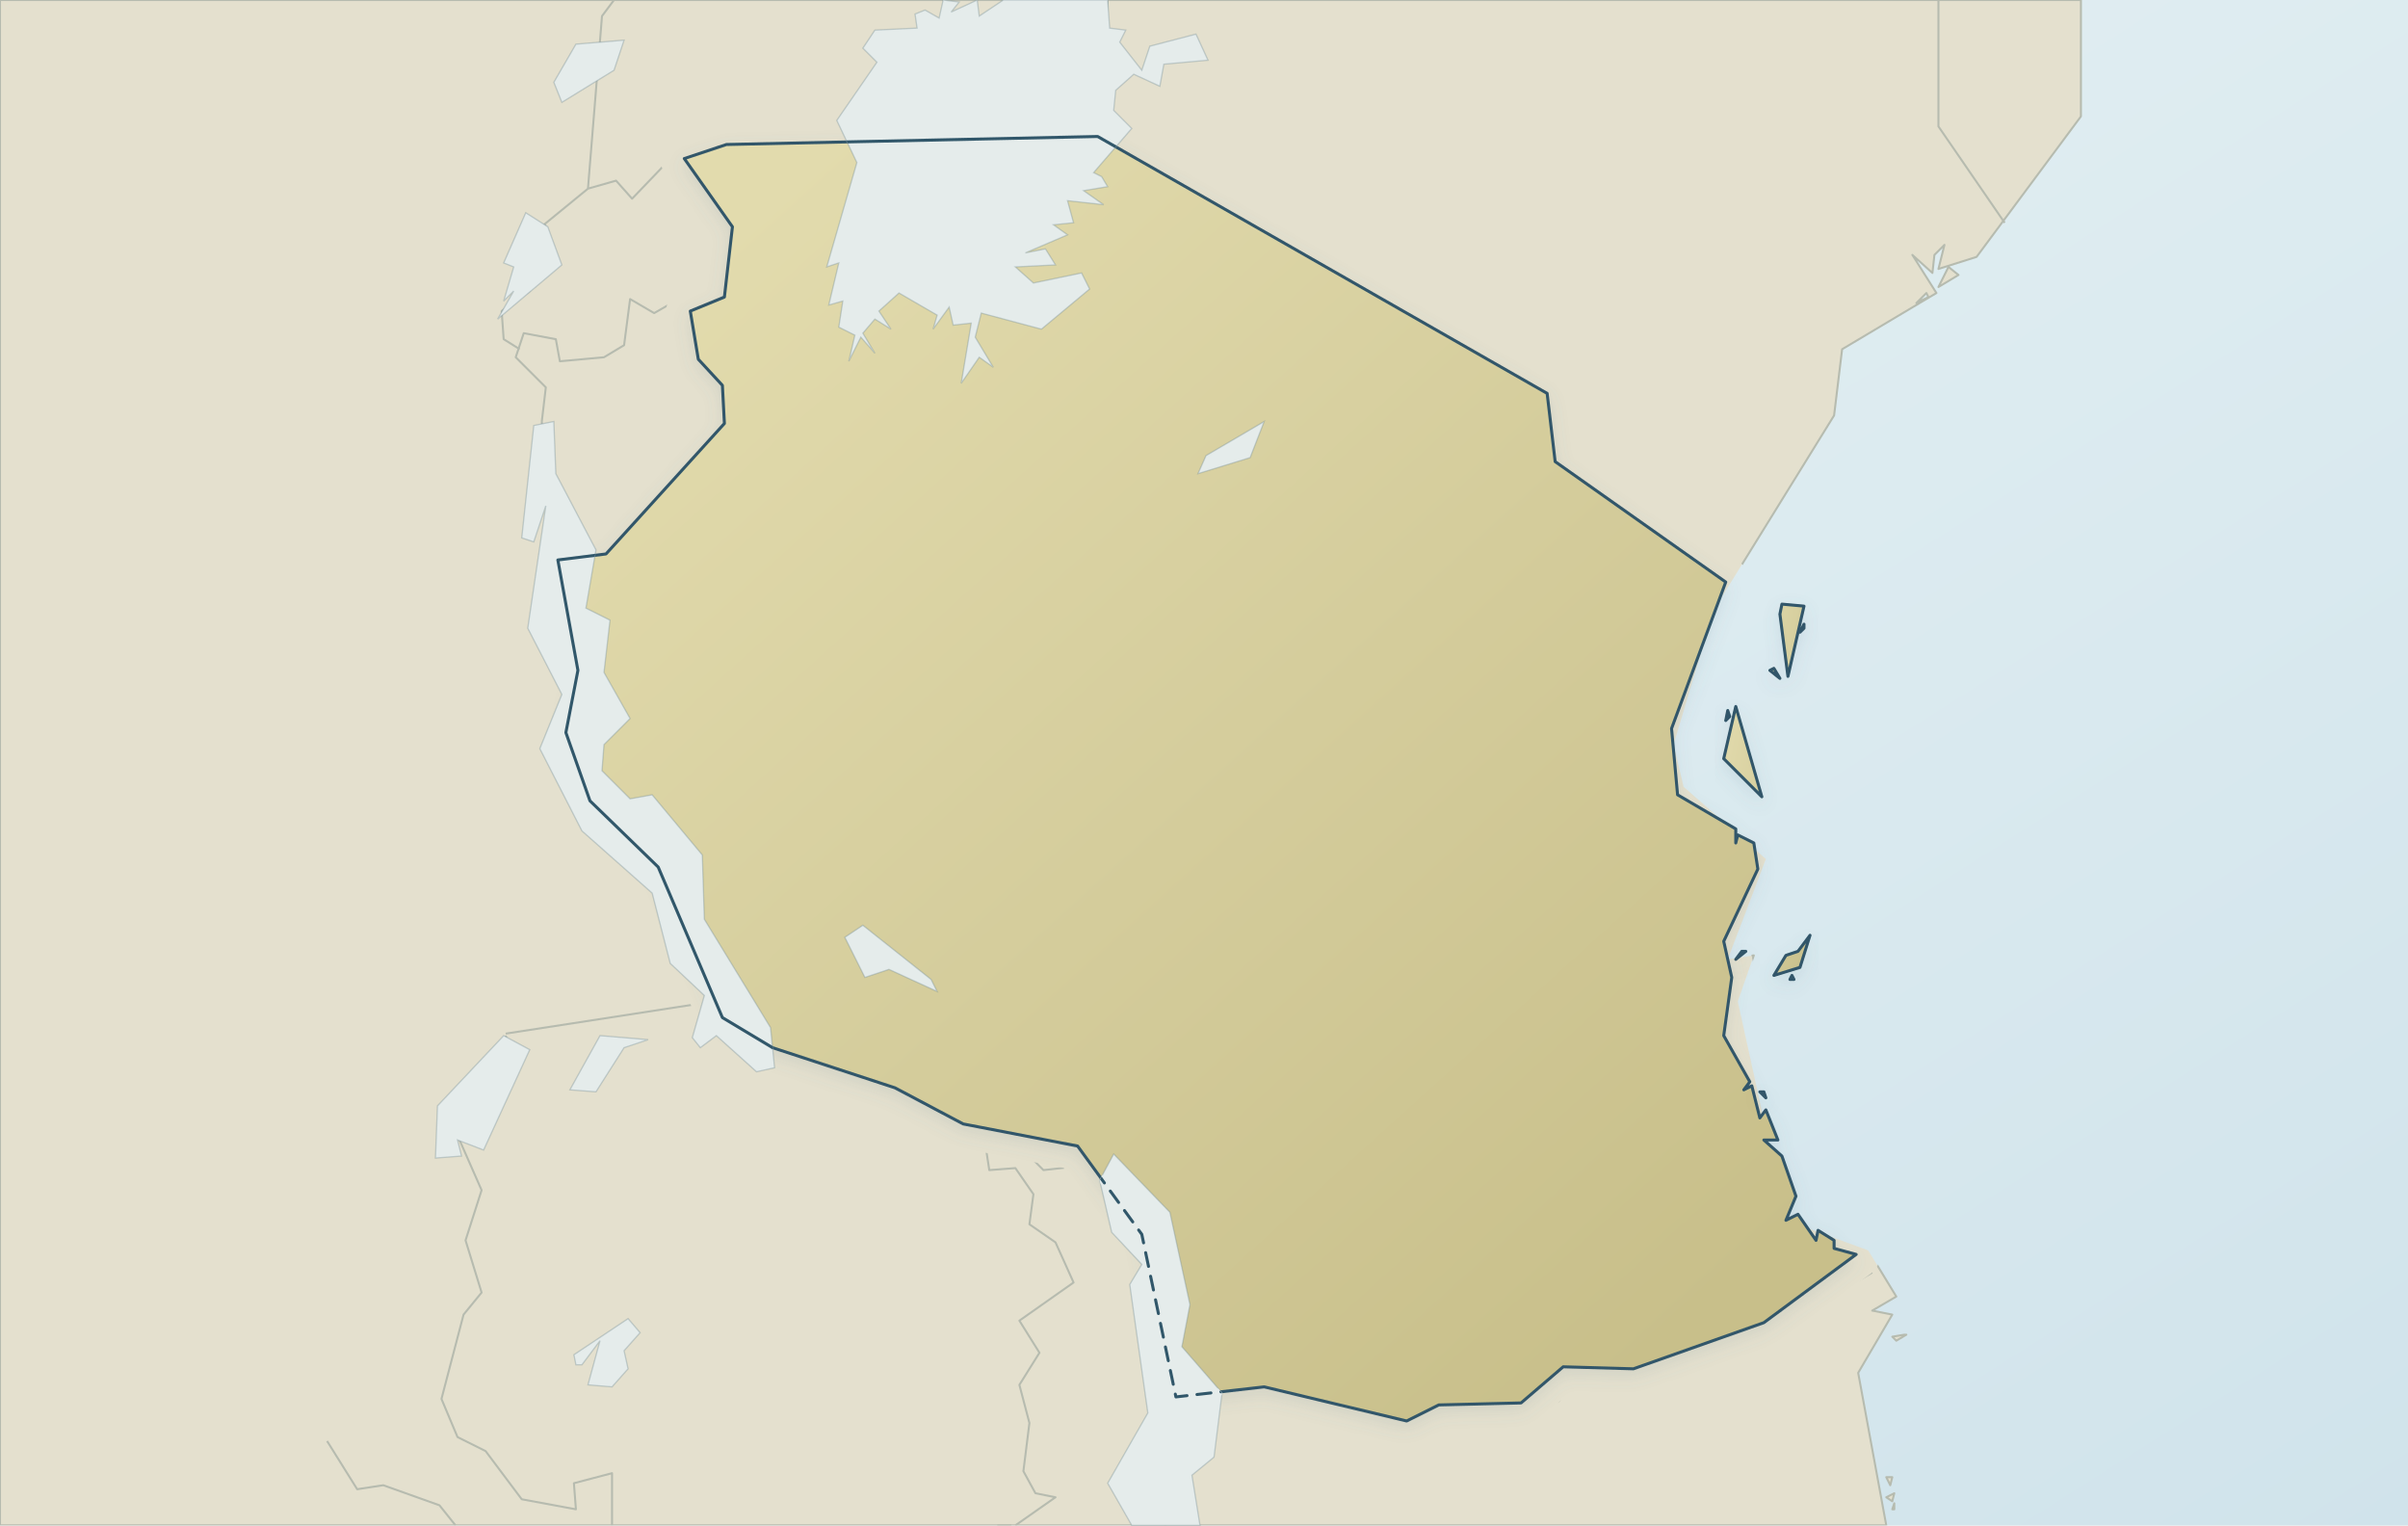
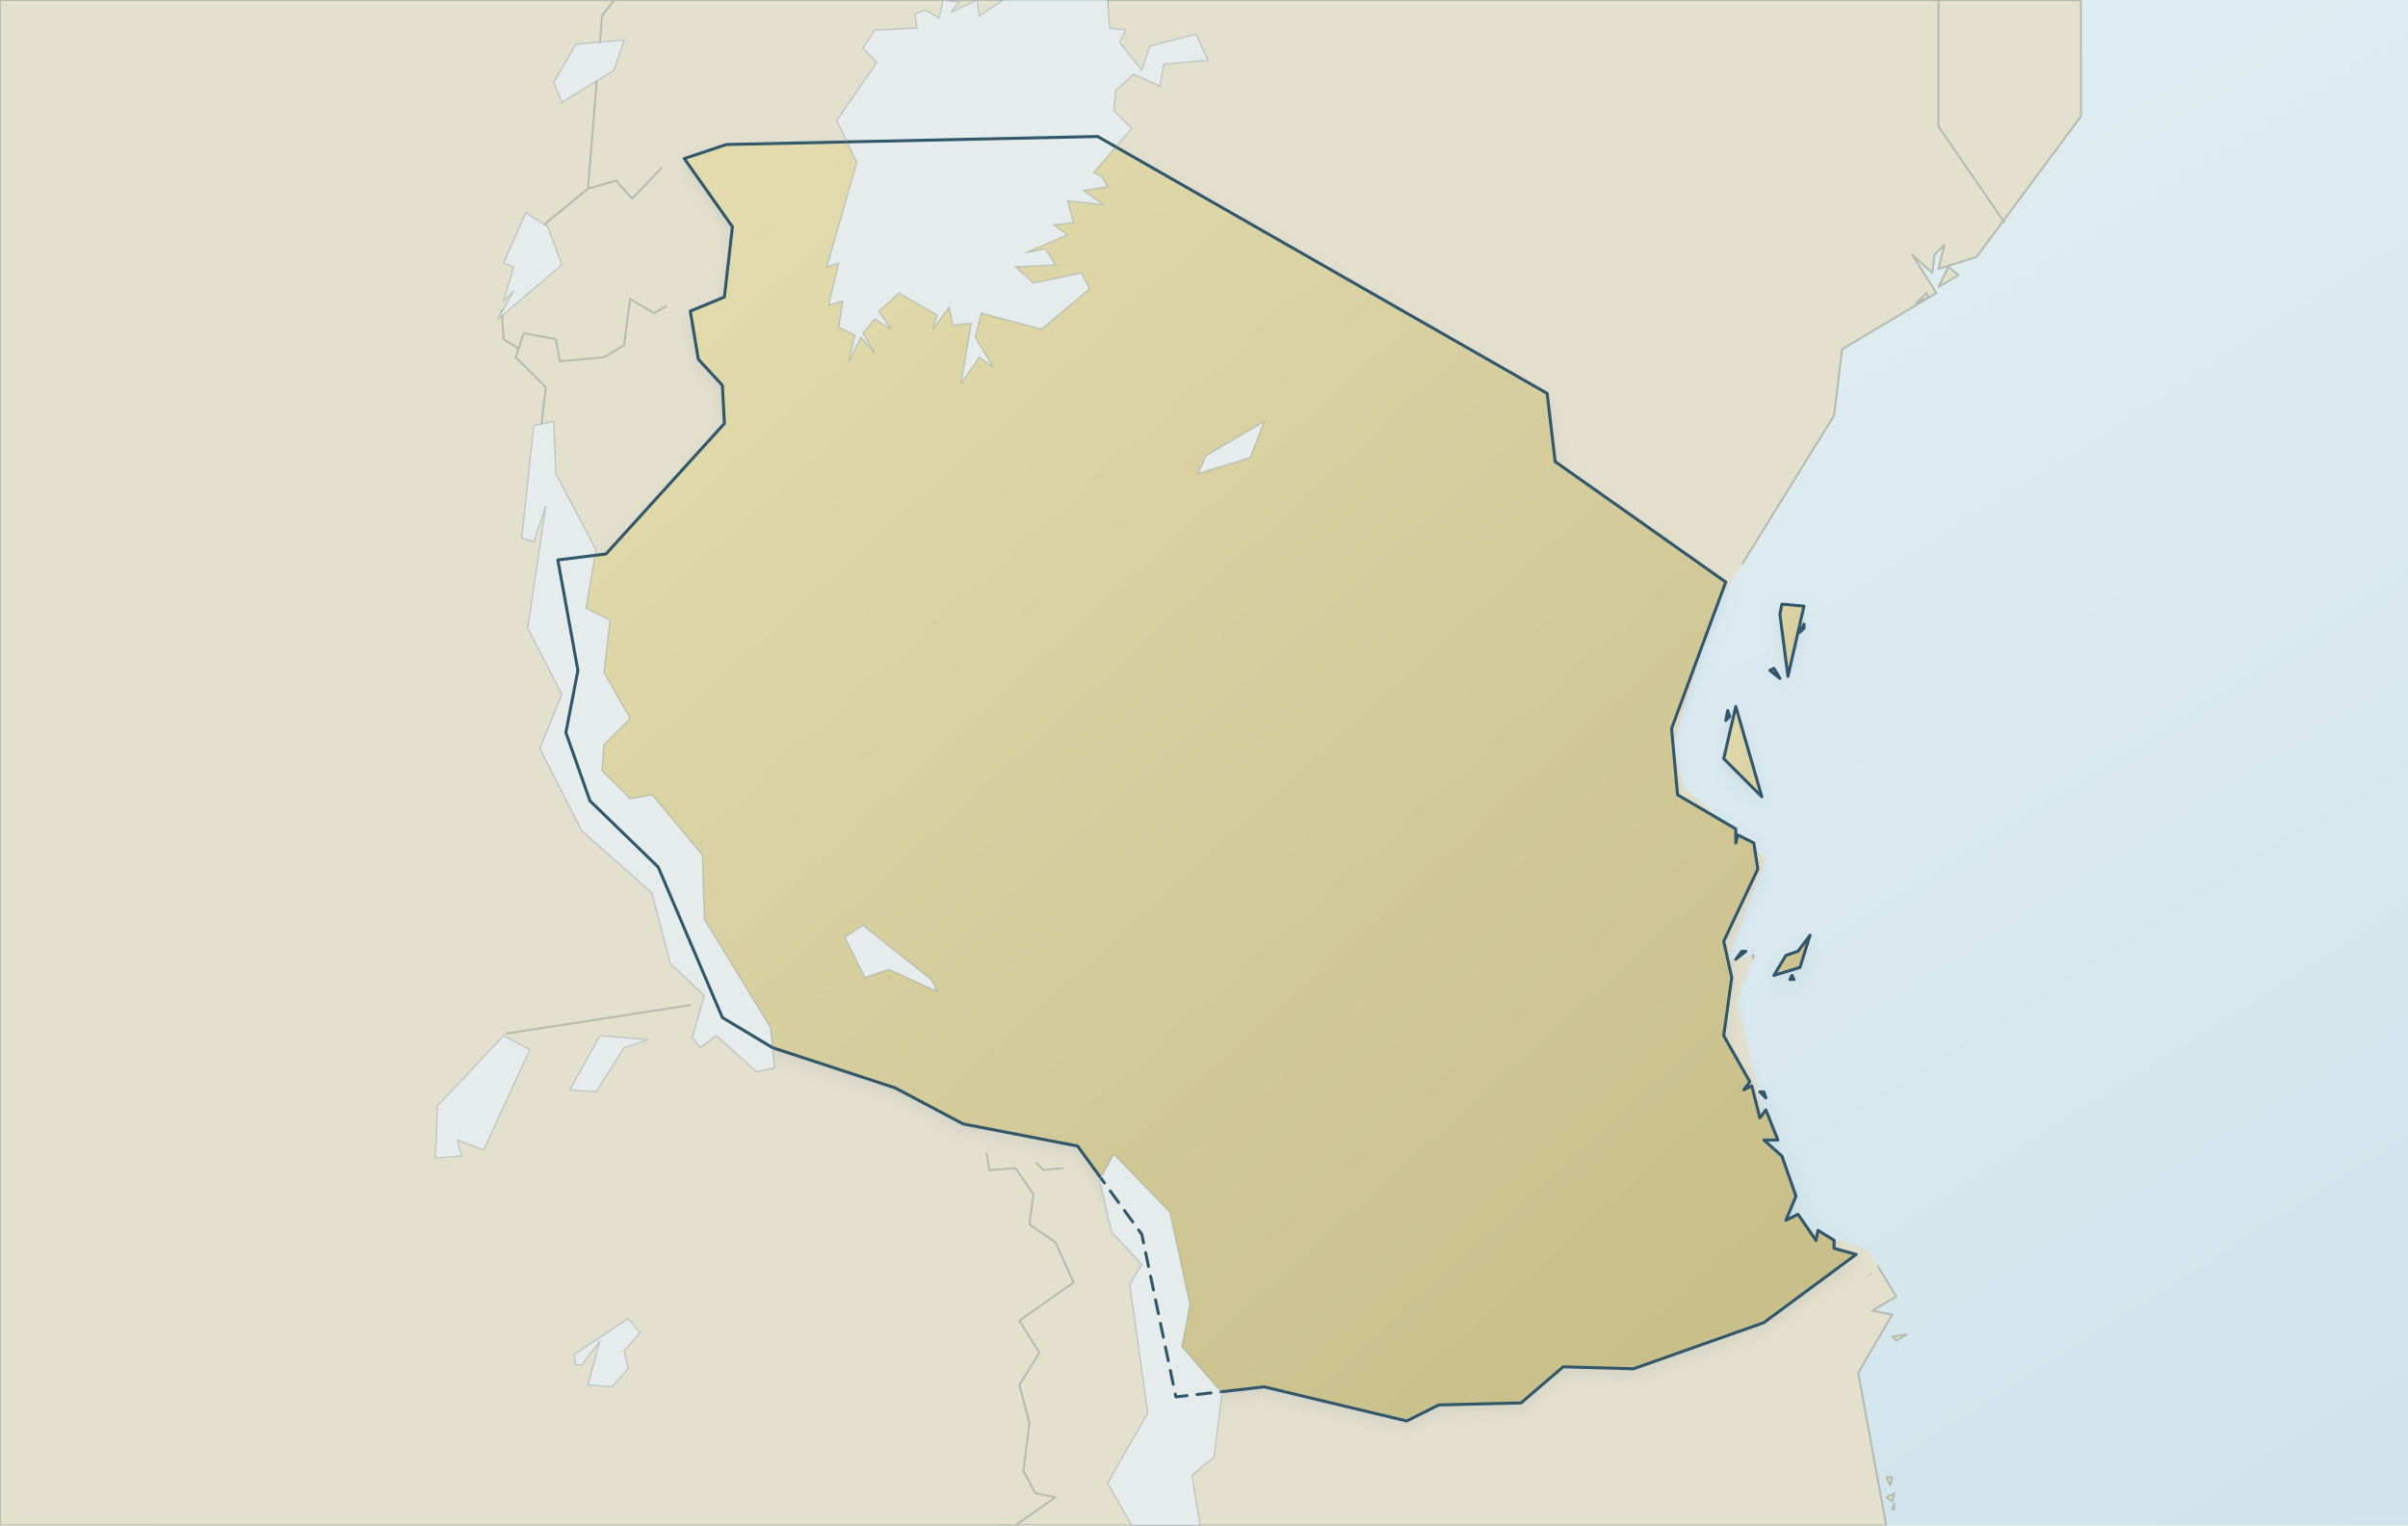
<svg xmlns="http://www.w3.org/2000/svg" viewBox="0 0 1200 760" role="img" aria-label="Map of Tanzania" data-map-style="journey-atlas-map-v3-clean-background" data-map-projection="local-equirectangular-fit-v1">
  <defs>
    <linearGradient id="sea" x1="0" y1="0" x2="1" y2="1">
      <stop offset="0" stop-color="#eaf2f4" />
      <stop offset=".55" stop-color="#dcebf0" />
      <stop offset="1" stop-color="#d0e3eb" />
    </linearGradient>
    <linearGradient id="land" x1=".12" y1=".08" x2=".88" y2=".92">
      <stop offset="0" stop-color="#e2dbad" />
      <stop offset=".52" stop-color="#d4cc9b" />
      <stop offset="1" stop-color="#c8bf8a" />
    </linearGradient>
    <filter id="shadow" x="-10%" y="-10%" width="120%" height="120%">
      <feGaussianBlur in="SourceAlpha" stdDeviation="4" result="b" />
      <feOffset in="b" dy="3" result="o" />
      <feColorMatrix in="o" type="matrix" values="0 0 0 0 .12 0 0 0 0 .22 0 0 0 0 .28 0 0 0 .14 0" />
      <feBlend in="SourceGraphic" mode="normal" />
    </filter>
    <clipPath id="shared-inland-water-clip" clipPathUnits="userSpaceOnUse">
      <path d="M412,133L427,81L417,60L437,31L430,24L436,15L457,14L456,7L461,5L468,9L470,0L478,1L474,6L487,0L488,8L500,0L552,0L553,14L561,15L558,21L569,35L573,23L596,17L602,30L580,32L578,43L565,37L556,45L555,55L564,64L545,86L549,88L552,93L540,95L550,102L532,100L535,111L525,112L532,117L511,126L521,124L526,132L506,133L515,141L539,136L543,144L519,164L489,156L486,168L495,183L488,178L479,191L484,161L475,162L473,153L465,164L467,157L448,146L438,155L444,164L436,159L430,166L436,176L429,168L423,180L426,167L418,163L420,150L413,152L418,131Z" />
      <path d="M260,268L266,212L276,210L277,236L297,274L292,303L304,309L301,335L314,358L301,371L300,384L314,398L325,396L350,426L351,458L384,512L386,532L377,534L357,516L349,522L345,517L351,496L334,480L325,445L290,414L269,373L280,346L263,313L272,252L266,270Z" />
      <path d="M217,577L218,551L251,516L264,523L241,573L228,568L230,576Z" />
      <path d="M248,159L256,145L251,150L256,133L251,131L262,106L273,113L280,132Z" />
      <path d="M280,51L276,41L287,22L311,20L306,35Z" />
      <path d="M313,657L319,664L311,673L313,682L305,691L293,690L299,668L290,680L287,680L286,675Z" />
      <path d="M430,461L464,488L467,494L443,483L431,487L421,467Z" />
      <path d="M323,518L311,522L297,544L284,543L299,516Z" />
      <path d="M597,236L601,227L630,210L623,228Z" />
    </clipPath>
    <clipPath id="malawi-disputed-clip" clipPathUnits="userSpaceOnUse">
      <path d="M548,588L555,575L583,604L593,650L589,671L609,694L605,726L594,735L598,760L564,760L552,739L572,704L563,640L569,630L554,614Z" />
    </clipPath>
    <mask id="exclude-target-border-band" maskUnits="userSpaceOnUse" x="0" y="0" width="1200" height="760">
      <rect width="1200" height="760" fill="white" />
      <path d="M860,290L833,363L836,396L865,413L865,420L866,416L874,420L876,433L859,469L863,487L859,516L872,539L869,543L873,541L877,557L880,553L886,568L879,568L888,576L895,596L890,608L896,605L905,618L906,613L914,618L914,622L925,625L879,659L814,682L779,681L758,699L717,700L701,708L630,691L586,696L569,615L537,571L480,560L446,542L385,522L360,507L328,432L294,399L282,365L288,334L278,279L302,276L361,211L360,192L348,179L344,155L361,148L365,113L341,79L362,72L547,68L771,196L775,230Z" fill="black" stroke="black" stroke-width="24" stroke-linejoin="round" />
    </mask>
  </defs>
  <rect width="1200" height="760" fill="url(#sea)" />
  <path id="geographic-context" d="M880,547L877,544L879,544ZM870,474L865,478L868,474ZM866,499L874,476L861,478L880,428L839,392L834,371L854,304L914,207L918,174L965,146L953,127L963,136L964,127L969,122L966,134L985,128L1037,58L1037,0L0,0L0,760L940,760L926,684L943,655L933,653L945,646L931,623L890,608ZM865,352L878,397L859,378ZM862,357L860,359L861,354ZM884,333L887,338L882,334ZM943,752L944,749L944,752ZM940,746L944,744L943,748ZM943,736L942,740L940,736ZM893,486L894,488L892,488ZM884,486L890,476L896,474L902,466L897,482ZM891,337L887,306L888,301L899,302ZM899,313L897,315L899,311ZM943,666L949,665L950,665L945,668ZM961,148L955,151L960,146ZM966,143L971,133L976,137Z" fill="#e4e0ce" fill-rule="evenodd" stroke="none" />
  <path id="geographic-context-outline" d="M880,547L877,544L879,544ZM870,474L865,478L868,474ZM866,499L874,476L861,478L880,428L839,392L834,371L854,304L914,207L918,174L965,146L953,127L963,136L964,127L969,122L966,134L985,128L1037,58L1037,0L0,0L0,760L940,760L926,684L943,655L933,653L945,646L931,623L890,608ZM865,352L878,397L859,378ZM862,357L860,359L861,354ZM884,333L887,338L882,334ZM943,752L944,749L944,752ZM940,746L944,744L943,748ZM943,736L942,740L940,736ZM893,486L894,488L892,488ZM884,486L890,476L896,474L902,466L897,482ZM891,337L887,306L888,301L899,302ZM899,313L897,315L899,311ZM943,666L949,665L950,665L945,668ZM961,148L955,151L960,146ZM966,143L971,133L976,137Z" fill="none" stroke="#b6bbaf" stroke-width="1" stroke-linejoin="round" mask="url(#exclude-target-border-band)" />
-   <path id="neighbor-borders" mask="url(#exclude-target-border-band)" d="M252,516L255,526L249,537L221,562L229,568L240,593L232,618L240,644L231,655L220,697L228,716L242,723L260,747L287,752L286,739L305,734L305,760M227,760L219,750L191,740L178,742L163,718M306,0L300,8L293,94L307,90L315,99L338,75L361,71L554,71L765,190L772,208L766,220L860,289M818,690L803,681L786,682L777,698L757,708L731,699L704,709L682,707L680,699L661,690L646,701L590,699L574,737L581,760M497,760L500,760M500,760L504,760M506,760L526,746L516,744L510,733L513,709L508,690L518,674L508,658L535,639L526,619L513,610L515,595L506,582L493,583L491,570L512,575L520,583L538,581L548,588L555,575L572,590L587,622L593,650L589,672L610,698M270,210L272,244L283,276L302,277L340,237L343,222L366,206L366,189L341,182L350,154L340,148L326,156L314,149L311,172L301,178L279,180L277,169L261,166L257,178L272,193L270,210M283,276L278,305L295,352L287,368L290,386L301,405L335,436L362,498L252,515M362,498L378,522L398,521L416,541L432,542L434,550L460,554L490,570M818,690L842,675L864,675L933,634M350,154L366,152L369,135L366,111L345,75M272,112L265,122L264,145L250,155L251,169L259,174M552,0L548,71M293,94L271,112M966,0L966,63L999,111M594,725L599,726L595,732L594,725M592,724L586,725L592,724" fill="none" stroke="#b6bbaf" stroke-width="1" stroke-linejoin="round" />
+   <path id="neighbor-borders" mask="url(#exclude-target-border-band)" d="M306,0L300,8L293,94L307,90L315,99L338,75L361,71L554,71L765,190L772,208L766,220L860,289M818,690L803,681L786,682L777,698L757,708L731,699L704,709L682,707L680,699L661,690L646,701L590,699L574,737L581,760M497,760L500,760M500,760L504,760M506,760L526,746L516,744L510,733L513,709L508,690L518,674L508,658L535,639L526,619L513,610L515,595L506,582L493,583L491,570L512,575L520,583L538,581L548,588L555,575L572,590L587,622L593,650L589,672L610,698M270,210L272,244L283,276L302,277L340,237L343,222L366,206L366,189L341,182L350,154L340,148L326,156L314,149L311,172L301,178L279,180L277,169L261,166L257,178L272,193L270,210M283,276L278,305L295,352L287,368L290,386L301,405L335,436L362,498L252,515M362,498L378,522L398,521L416,541L432,542L434,550L460,554L490,570M818,690L842,675L864,675L933,634M350,154L366,152L369,135L366,111L345,75M272,112L265,122L264,145L250,155L251,169L259,174M552,0L548,71M293,94L271,112M966,0L966,63L999,111M594,725L599,726L595,732L594,725M592,724L586,725L592,724" fill="none" stroke="#b6bbaf" stroke-width="1" stroke-linejoin="round" />
  <path id="target-country" d="M860,290L833,363L836,396L865,413L865,420L866,416L874,420L876,433L859,469L863,487L859,516L872,539L869,543L873,541L877,557L880,553L886,568L879,568L888,576L895,596L890,608L896,605L905,618L906,613L914,618L914,622L925,625L879,659L814,682L779,681L758,699L717,700L701,708L630,691L586,696L569,615L537,571L480,560L446,542L385,522L360,507L328,432L294,399L282,365L288,334L278,279L302,276L361,211L360,192L348,179L344,155L361,148L365,113L341,79L362,72L547,68L771,196L775,230Z" fill="url(#land)" fill-rule="evenodd" stroke="#31576a" filter="url(#shadow)" stroke-width="1.5" stroke-linejoin="round" stroke-linecap="round" />
  <path id="target-islands" d="M880,547L877,544L879,544Z M870,474L865,478L868,474Z M865,352L878,397L859,378Z M862,357L860,359L861,354Z M884,333L887,338L882,334Z M893,486L894,488L892,488Z M884,486L890,476L896,474L902,466L897,482Z M891,337L887,306L888,301L899,302Z M899,313L897,315L899,311Z" fill="url(#land)" fill-rule="evenodd" stroke="#31576a" filter="url(#shadow)" stroke-width="1.5" stroke-linejoin="round" stroke-linecap="round" />
  <g id="inland-water" fill="#e5eceb" stroke="#6f8a92" stroke-opacity=".35" stroke-width=".65">
    <path d="M412,133L427,81L417,60L437,31L430,24L436,15L457,14L456,7L461,5L468,9L470,0L478,1L474,6L487,0L488,8L500,0L552,0L553,14L561,15L558,21L569,35L573,23L596,17L602,30L580,32L578,43L565,37L556,45L555,55L564,64L545,86L549,88L552,93L540,95L550,102L532,100L535,111L525,112L532,117L511,126L521,124L526,132L506,133L515,141L539,136L543,144L519,164L489,156L486,168L495,183L488,178L479,191L484,161L475,162L473,153L465,164L467,157L448,146L438,155L444,164L436,159L430,166L436,176L429,168L423,180L426,167L418,163L420,150L413,152L418,131Z" />
    <path d="M260,268L266,212L276,210L277,236L297,274L292,303L304,309L301,335L314,358L301,371L300,384L314,398L325,396L350,426L351,458L384,512L386,532L377,534L357,516L349,522L345,517L351,496L334,480L325,445L290,414L269,373L280,346L263,313L272,252L266,270Z" />
    <path d="M548,588L555,575L583,604L593,650L589,671L609,694L605,726L594,735L598,760L564,760L552,739L572,704L563,640L569,630L554,614Z" />
    <path d="M217,577L218,551L251,516L264,523L241,573L228,568L230,576Z" />
    <path d="M248,159L256,145L251,150L256,133L251,131L262,106L273,113L280,132Z" />
    <path d="M280,51L276,41L287,22L311,20L306,35Z" />
    <path d="M313,657L319,664L311,673L313,682L305,691L293,690L299,668L290,680L287,680L286,675Z" />
    <path d="M430,461L464,488L467,494L443,483L431,487L421,467Z" />
    <path d="M323,518L311,522L297,544L284,543L299,516Z" />
    <path d="M597,236L601,227L630,210L623,228Z" />
  </g>
  <path id="target-water-boundary-overlay" d="M860,290L833,363L836,396L865,413L865,420L866,416L874,420L876,433L859,469L863,487L859,516L872,539L869,543L873,541L877,557L880,553L886,568L879,568L888,576L895,596L890,608L896,605L905,618L906,613L914,618L914,622L925,625L879,659L814,682L779,681L758,699L717,700L701,708L630,691L586,696L569,615L537,571L480,560L446,542L385,522L360,507L328,432L294,399L282,365L288,334L278,279L302,276L361,211L360,192L348,179L344,155L361,148L365,113L341,79L362,72L547,68L771,196L775,230Z" fill="none" stroke="#31576a" stroke-width="1.5" stroke-linejoin="round" stroke-linecap="round" clip-path="url(#shared-inland-water-clip)" />
  <g id="disputed-malawi-lake-boundary" fill="none" stroke-linejoin="round" stroke-linecap="round" aria-hidden="true" clip-path="url(#malawi-disputed-clip)">
    <path d="M860,290L833,363L836,396L865,413L865,420L866,416L874,420L876,433L859,469L863,487L859,516L872,539L869,543L873,541L877,557L880,553L886,568L879,568L888,576L895,596L890,608L896,605L905,618L906,613L914,618L914,622L925,625L879,659L814,682L779,681L758,699L717,700L701,708L630,691L586,696L569,615L537,571L480,560L446,542L385,522L360,507L328,432L294,399L282,365L288,334L278,279L302,276L361,211L360,192L348,179L344,155L361,148L365,113L341,79L362,72L547,68L771,196L775,230Z" stroke="#e5eceb" stroke-width="3.4" />
    <path d="M860,290L833,363L836,396L865,413L865,420L866,416L874,420L876,433L859,469L863,487L859,516L872,539L869,543L873,541L877,557L880,553L886,568L879,568L888,576L895,596L890,608L896,605L905,618L906,613L914,618L914,622L925,625L879,659L814,682L779,681L758,699L717,700L701,708L630,691L586,696L569,615L537,571L480,560L446,542L385,522L360,507L328,432L294,399L282,365L288,334L278,279L302,276L361,211L360,192L348,179L344,155L361,148L365,113L341,79L362,72L547,68L771,196L775,230Z" stroke="#31576a" stroke-width="1.5" stroke-dasharray="7 5" />
  </g>
</svg>
